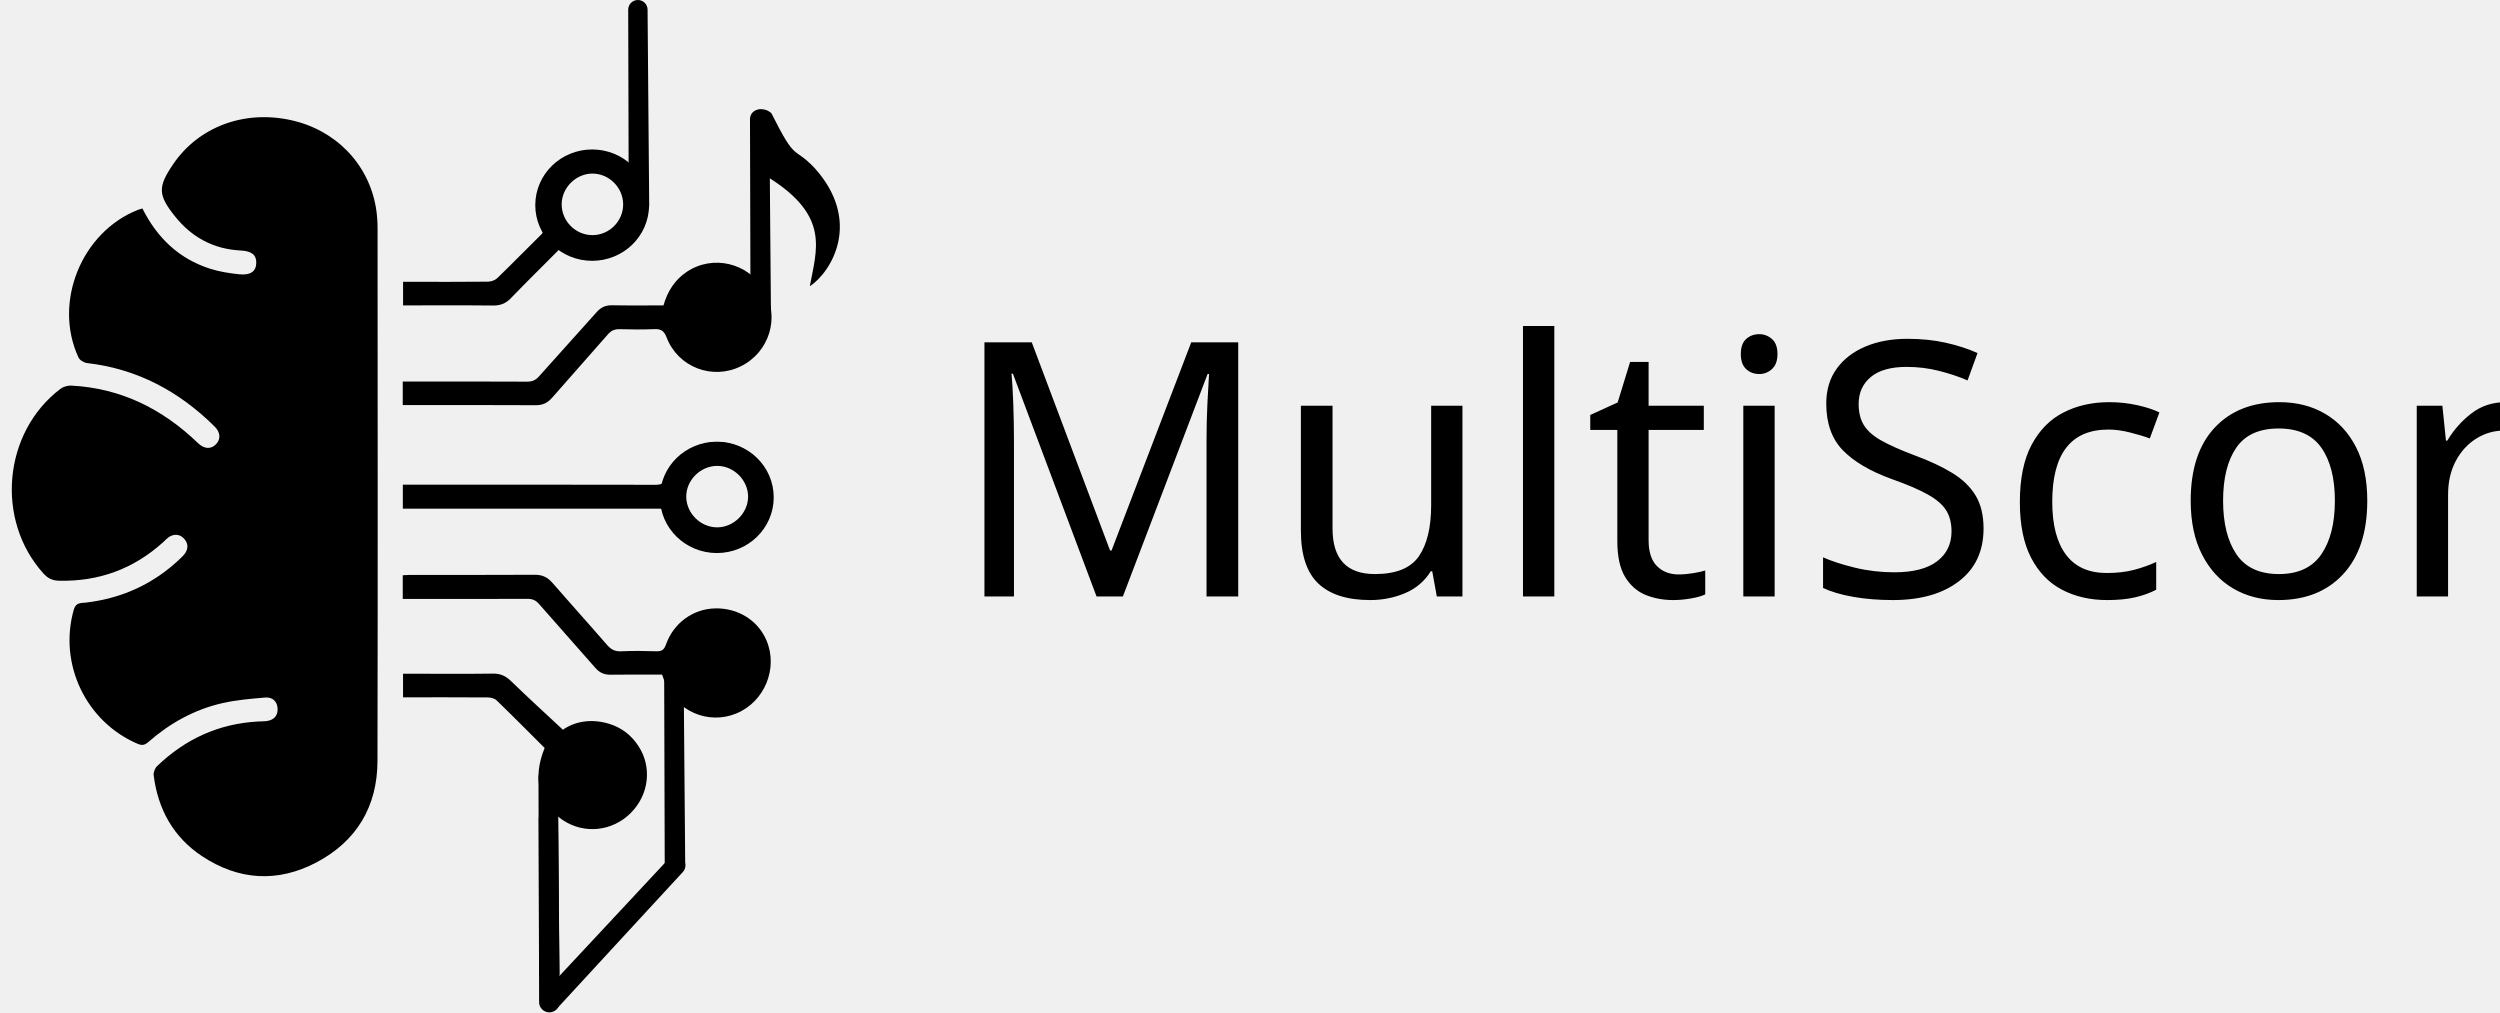
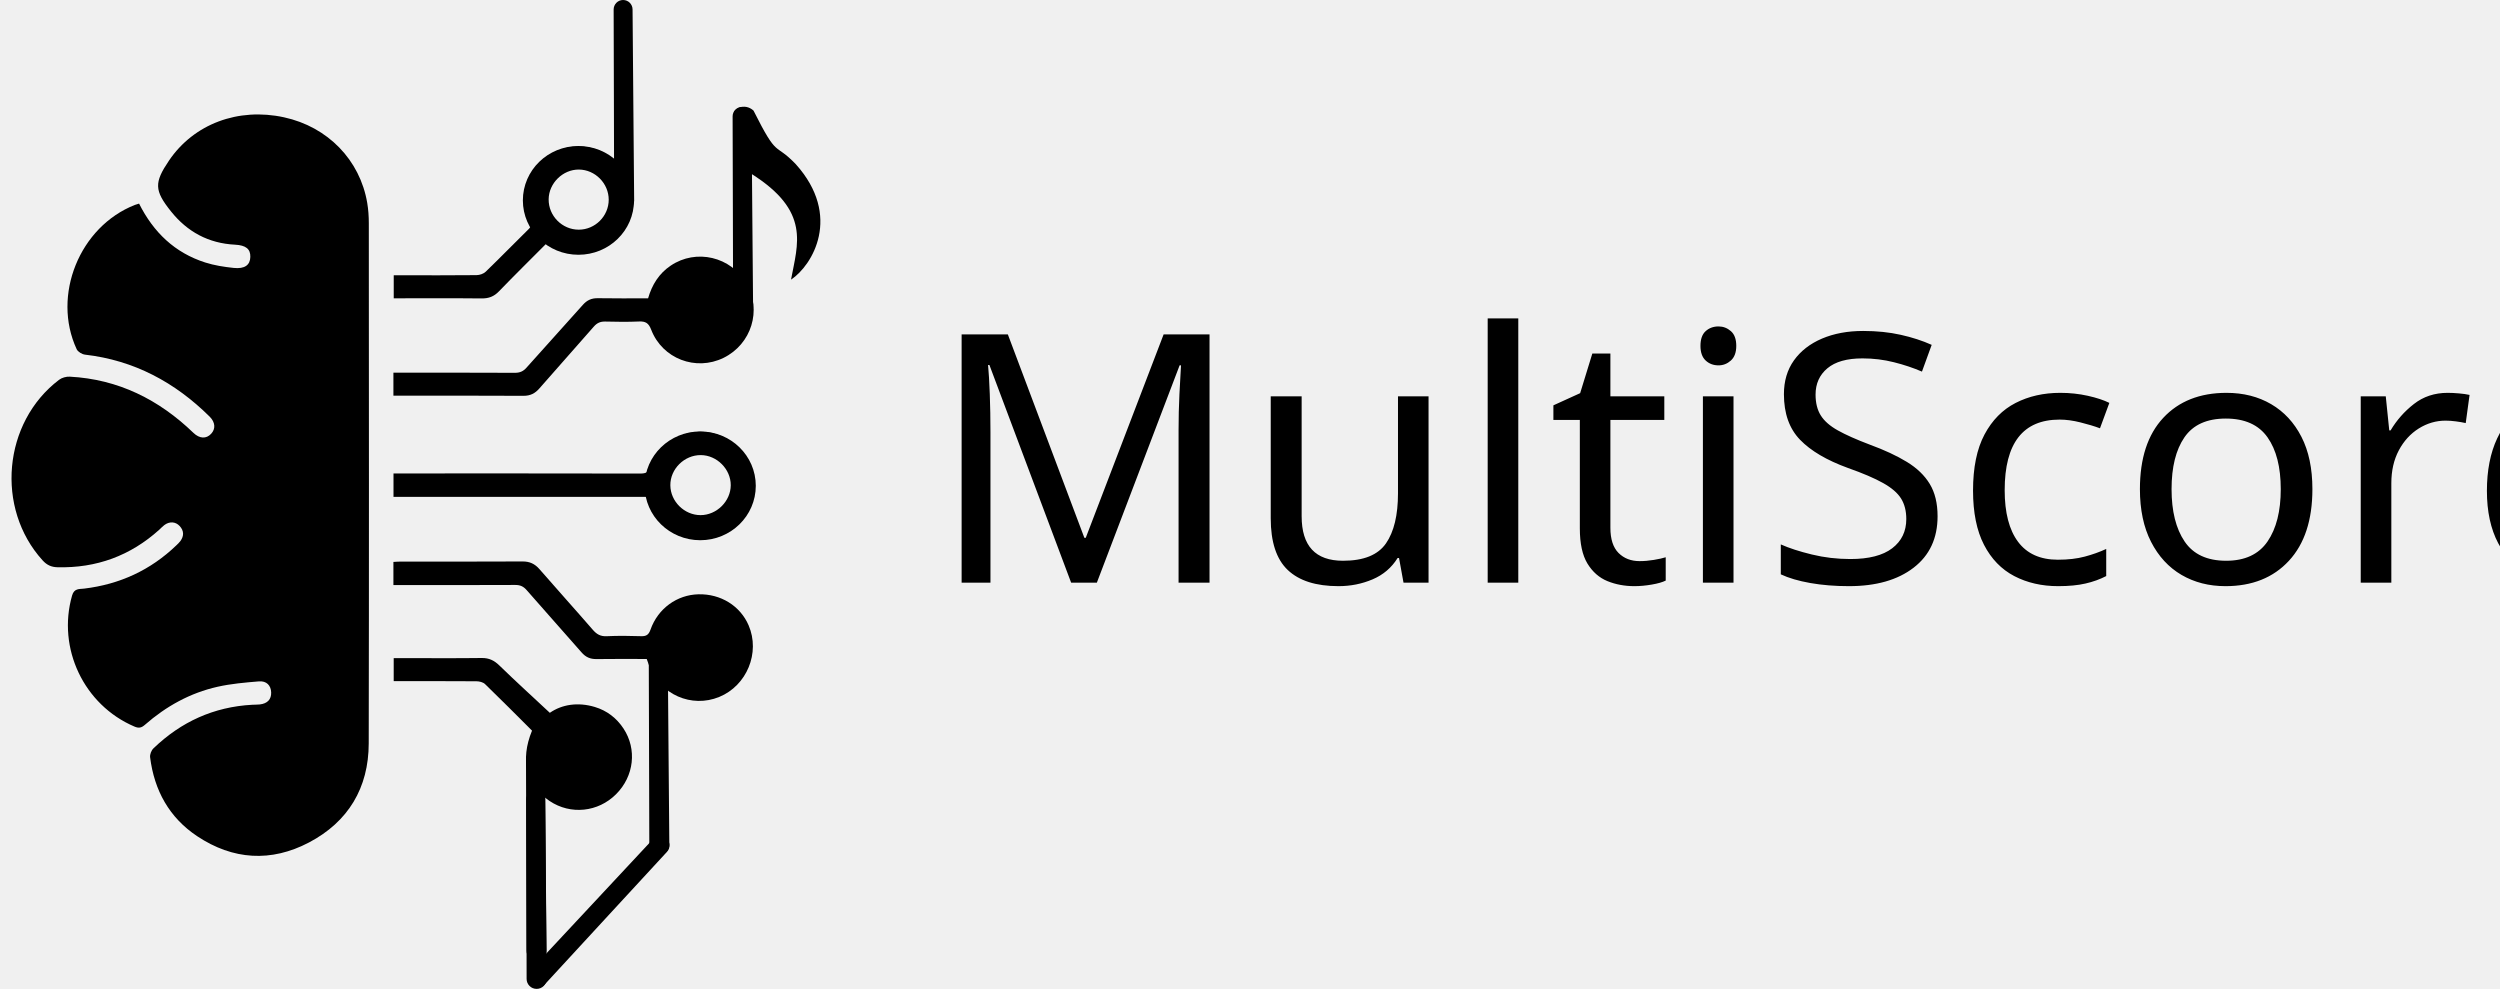
- <svg xmlns="http://www.w3.org/2000/svg" id="Capa_1" data-name="Capa 1" viewBox="0 0 842.84 341.3">
+ <svg xmlns="http://www.w3.org/2000/svg" id="Capa_1" data-name="Capa 1" viewBox="0 0 862.84 341.3">
  <defs>
    <style>
      .cls-1, .cls-2 {
        fill: none;
      }

      .cls-3 {
        font-family: GillSans, 'Gill Sans';
        font-size: 120px;
      }

      .cls-4 {
        letter-spacing: -.02em;
      }

      .cls-5 {
        fill: #fff;
      }

      .cls-2 {
        stroke: #000;
        stroke-linecap: round;
        stroke-linejoin: round;
        stroke-width: 6.5px;
      }

      .cls-6 {
        fill-rule: evenodd;
      }
    </style>
  </defs>
  <g id="Capa-1">
    <g>
      <path class="cls-1" d="m264.71,300.08H0V35.37h264.71v264.71ZM47.99,70.25c-.61.19-1.01.29-1.4.44-19.09,7.49-28.73,31.23-20.11,49.8.42.9,1.84,1.76,2.89,1.88,16.92,1.96,31.02,9.53,43,21.39,1.99,1.97,2.11,4.24.51,5.94-1.68,1.78-3.98,1.71-6.11-.34-11.94-11.5-25.93-18.5-42.66-19.39-1.23-.07-2.74.36-3.71,1.09-19.37,14.69-22,44.35-5.67,62.32,1.46,1.61,3.02,2.31,5.13,2.37,13.43.33,25.14-3.95,35.12-12.95.57-.52,1.1-1.1,1.71-1.57,1.77-1.37,3.9-1.27,5.34.29,1.49,1.61,1.54,3.39.27,5.16-.4.55-.92,1.02-1.41,1.5-8.92,8.58-19.57,13.47-31.83,14.94-1.66.2-3.43-.14-4.16,2.38-5.22,18.22,4.05,37.79,21.51,45.23,1.51.64,2.42.45,3.61-.59,7.3-6.38,15.61-11,25.08-13.14,4.66-1.05,9.49-1.45,14.27-1.86,2.64-.22,4.16,1.41,4.24,3.79.08,2.41-1.29,3.87-3.94,4.17-.85.1-1.72.06-2.58.11-13.27.71-24.6,5.87-34.11,15.05-.72.7-1.27,2.1-1.15,3.08,1.43,11.43,6.62,20.82,16.24,27.23,12.33,8.21,25.52,9.05,38.61,2.16,13.54-7.13,20.56-18.85,20.6-34.16.13-59.86.06-119.72.03-179.59,0-2.31-.16-4.66-.54-6.94-2.48-14.85-13.64-26.29-28.71-29.58-15.85-3.45-31.16,2.3-39.71,14.93-5.16,7.62-5.1,10.3.66,17.51,5.66,7.09,12.99,11.06,22.13,11.52,3.75.19,5.35,1.5,5.28,4.22-.07,2.8-1.92,4.2-5.76,3.8-3.31-.35-6.67-.87-9.83-1.88-10.45-3.35-17.82-10.36-22.82-20.34Zm87.79,131.67c1.23,0,2.17,0,3.1,0,12.98,0,25.96.03,38.94-.04,1.7,0,2.83.5,3.95,1.79,6.26,7.2,12.66,14.28,18.93,21.48,1.42,1.63,2.99,2.34,5.15,2.31,5.75-.09,11.51-.03,17.35-.03.33.9.6,1.7.9,2.49,3.76,9.78,14.57,14.53,24.12,10.61,9.54-3.92,14.21-15.27,10.15-24.7-2.9-6.74-9.63-10.91-17.31-10.73-7.42.18-13.99,4.9-16.56,12.21-.64,1.81-1.48,2.3-3.28,2.25-3.95-.13-7.91-.17-11.86.01-2.13.1-3.45-.68-4.79-2.24-6.07-7.02-12.31-13.91-18.4-20.91-1.59-1.83-3.35-2.66-5.81-2.65-14.01.08-28.03.04-42.04.04-.83,0-1.66.07-2.55.12v7.98Zm0-65.37c.95,0,1.63,0,2.31,0,14.19,0,28.38-.04,42.57.04,2.38.01,4.01-.82,5.54-2.58,6.2-7.14,12.55-14.16,18.75-21.3,1.14-1.31,2.3-1.8,3.98-1.75,3.87.1,7.74.16,11.61-.02,2.27-.1,3.33.51,4.22,2.83,3.86,10.04,15.42,14.41,24.97,9.72,9.64-4.73,13.28-16.5,7.93-25.66-5.41-9.27-17.37-12.1-26.17-6.17-4.01,2.7-6.45,6.56-7.8,11.28-5.85,0-11.6.07-17.35-.04-2.17-.04-3.73.68-5.16,2.29-6.46,7.26-13.02,14.43-19.47,21.7-1.13,1.27-2.29,1.77-3.99,1.76-13.07-.07-26.14-.04-39.22-.04-.9,0-1.79,0-2.71,0v7.93Zm.03,34.92h87.85c.35.98.6,1.79.91,2.58,2.9,7.34,10.17,12.18,17.71,11.81,9.15-.45,16.95-7.65,17.76-16.4.86-9.27-5.08-17.73-14-19.93-8.8-2.17-18.09,2.66-21.42,11.45-.77,2.04-1.72,2.45-3.68,2.45-27.34-.06-54.67-.04-82.01-.04-1.01,0-2.01,0-3.14,0v8.07Zm52.99-87.64c7.54,3.61,9.87,4.08,14.74,3.08,10.19-2.09,16.77-12.87,13.92-22.81-2.95-10.33-13.89-16.07-23.8-12.49-10.09,3.64-15.09,15-10.74,24.6.56,1.23.49,1.91-.46,2.84-4.97,4.88-9.83,9.87-14.83,14.71-.75.73-2.09,1.17-3.16,1.18-8.6.09-17.19.05-25.79.05-.92,0-1.83,0-2.79,0v7.95c10.26,0,20.31-.06,30.37.04,2.43.03,4.23-.67,5.92-2.42,5.44-5.62,11.01-11.11,16.62-16.75Zm-5.17,168.35c-4.19,10.23-1.96,18.92,6.1,24.28,7.24,4.82,16.71,3.85,22.92-2.36,6.22-6.22,7.27-15.53,2.56-22.67-2.41-3.66-5.74-6.19-9.9-7.44-5.82-1.75-11.36-.88-15.52,2.02-6.02-5.62-11.81-10.88-17.41-16.33-1.8-1.75-3.56-2.62-6.1-2.59-9.2.12-18.4.05-27.59.04-.92,0-1.83,0-2.79,0v7.95c9.65,0,19.11-.03,28.56.04,1.01,0,2.29.32,2.97.98,5.44,5.26,10.76,10.63,16.22,16.07Z" />
      <path d="m47.99,70.25c5,9.98,12.37,16.99,22.82,20.34,3.16,1.01,6.52,1.53,9.83,1.88,3.84.41,5.69-1,5.76-3.8.07-2.72-1.53-4.03-5.28-4.22-9.14-.46-16.47-4.43-22.13-11.52-5.76-7.21-5.81-9.9-.66-17.51,8.55-12.63,23.86-18.39,39.71-14.93,15.07,3.28,26.22,14.73,28.71,29.58.38,2.28.54,4.62.54,6.94.03,59.86.1,119.72-.03,179.59-.03,15.31-7.06,27.03-20.6,34.16-13.09,6.89-26.28,6.05-38.61-2.16-9.63-6.41-14.81-15.8-16.24-27.23-.12-.98.42-2.38,1.15-3.08,9.52-9.17,20.85-14.34,34.11-15.05.86-.05,1.72-.02,2.58-.11,2.66-.3,4.02-1.76,3.94-4.17-.08-2.38-1.6-4.02-4.24-3.79-4.78.4-9.61.81-14.27,1.86-9.48,2.13-17.78,6.75-25.08,13.14-1.19,1.04-2.1,1.24-3.61.59-17.45-7.45-26.72-27.01-21.51-45.23.72-2.53,2.5-2.18,4.16-2.38,12.26-1.48,22.91-6.36,31.83-14.94.49-.48,1.02-.95,1.41-1.5,1.27-1.77,1.22-3.54-.27-5.16-1.44-1.56-3.57-1.66-5.34-.29-.61.47-1.14,1.05-1.71,1.57-9.98,9-21.69,13.28-35.12,12.95-2.11-.05-3.67-.76-5.13-2.37-16.33-17.97-13.7-47.64,5.67-62.32.97-.74,2.49-1.16,3.71-1.09,16.73.89,30.72,7.88,42.66,19.39,2.13,2.05,4.43,2.13,6.11.34,1.6-1.7,1.48-3.97-.51-5.94-11.97-11.86-26.07-19.43-43-21.39-1.04-.12-2.47-.98-2.89-1.88-8.62-18.57,1.01-42.31,20.11-49.8.39-.15.79-.25,1.4-.44Z" />
      <path d="m135.78,201.92v-7.98c.89-.04,1.72-.12,2.55-.12,14.01,0,28.03.04,42.04-.04,2.46-.01,4.21.82,5.81,2.65,6.09,7.01,12.32,13.89,18.4,20.91,1.34,1.55,2.66,2.34,4.79,2.24,3.95-.19,7.91-.14,11.86-.01,1.79.06,2.64-.44,3.28-2.25,2.57-7.31,9.14-12.03,16.56-12.21,7.68-.18,14.41,3.99,17.31,10.73,4.06,9.43-.61,20.79-10.15,24.7-9.55,3.92-20.36-.83-24.12-10.61-.3-.79-.58-1.59-.9-2.49-5.84,0-11.6-.06-17.35.03-2.16.03-3.73-.67-5.15-2.31-6.27-7.19-12.66-14.28-18.93-21.48-1.12-1.29-2.25-1.8-3.95-1.79-12.98.06-25.96.04-38.94.04-.93,0-1.87,0-3.1,0Zm105.9,11.18c-5.58.06-10.35,4.88-10.33,10.42.02,5.52,4.86,10.38,10.38,10.41,5.57.03,10.59-5.04,10.48-10.59-.12-5.56-4.99-10.3-10.52-10.24Z" />
      <path d="m135.78,136.56v-7.93c.91,0,1.81,0,2.71,0,13.07,0,26.14-.03,39.22.04,1.7,0,2.86-.49,3.99-1.76,6.45-7.27,13.02-14.43,19.47-21.7,1.43-1.61,2.99-2.33,5.16-2.29,5.75.11,11.51.04,17.35.04,1.36-4.72,3.79-8.58,7.8-11.28,8.81-5.93,20.77-3.11,26.17,6.17,5.35,9.17,1.71,20.93-7.93,25.66-9.56,4.69-21.12.31-24.97-9.72-.89-2.31-1.95-2.93-4.22-2.83-3.86.17-7.74.12-11.61.02-1.68-.04-2.85.45-3.98,1.75-6.2,7.14-12.55,14.16-18.75,21.3-1.53,1.76-3.15,2.59-5.54,2.58-14.19-.09-28.38-.04-42.57-.04-.68,0-1.36,0-2.31,0Zm106.05-19.19c5.54-.03,10.38-4.89,10.37-10.41-.01-5.56-4.8-10.31-10.41-10.33-5.88-.03-10.55,4.65-10.44,10.46.1,5.6,4.9,10.31,10.48,10.29Z" />
      <path d="m135.81,171.47v-8.07c1.13,0,2.13,0,3.14,0,27.34,0,54.67-.02,82.01.04,1.95,0,2.91-.41,3.68-2.45,3.33-8.79,12.62-13.63,21.42-11.45,8.92,2.2,14.86,10.66,14,19.93-.81,8.75-8.61,15.95-17.76,16.4-7.54.37-14.81-4.47-17.71-11.81-.31-.79-.57-1.6-.91-2.58h-87.85Zm105.98,6.32c5.55,0,10.39-4.78,10.42-10.31.03-5.53-4.76-10.37-10.32-10.41-5.71-.04-10.59,4.8-10.53,10.44.06,5.57,4.84,10.28,10.43,10.28Z" />
      <path d="m188.8,83.83c-5.61,5.63-11.18,11.13-16.62,16.75-1.69,1.75-3.49,2.44-5.92,2.42-10.05-.11-20.11-.04-30.37-.04v-7.95c.96,0,1.87,0,2.79,0,8.6,0,17.2.04,25.79-.05,1.07-.01,2.41-.46,3.16-1.18,5.01-4.84,9.86-9.83,14.83-14.71.95-.94,1.02-1.62.46-2.84-4.35-9.59.65-20.95,10.74-24.6,9.9-3.58,20.84,2.16,23.8,12.49,2.84,9.94-3.74,20.72-13.92,22.81-4.87,1-7.2.52-14.74-3.08Zm21.29-14.89c.01-5.62-4.67-10.37-10.27-10.42-5.56-.05-10.4,4.7-10.46,10.25-.07,5.74,4.68,10.52,10.42,10.5,5.64-.02,10.3-4.69,10.31-10.33Z" />
      <path d="m183.63,252.18c-5.46-5.44-10.78-10.82-16.22-16.07-.68-.66-1.96-.97-2.97-.98-9.45-.07-18.9-.04-28.56-.04v-7.95c.96,0,1.88,0,2.79,0,9.2,0,18.4.08,27.59-.04,2.54-.03,4.31.84,6.1,2.59,5.6,5.45,11.39,10.71,17.41,16.33,4.17-2.9,9.7-3.77,15.52-2.02,4.16,1.25,7.48,3.78,9.9,7.44,4.71,7.14,3.66,16.46-2.56,22.67-6.21,6.21-15.68,7.19-22.92,2.36-8.06-5.37-10.29-14.05-6.1-24.28Zm26.45,9.47c.05-5.62-4.57-10.42-10.16-10.55-5.6-.13-10.57,4.77-10.58,10.42,0,5.6,4.7,10.33,10.31,10.37,5.63.04,10.37-4.62,10.42-10.24Z" />
      <path class="cls-5" d="m241.68,213.1c5.54-.06,10.41,4.68,10.52,10.24.11,5.54-4.91,10.62-10.48,10.59-5.52-.03-10.36-4.89-10.38-10.41-.02-5.54,4.76-10.35,10.33-10.42Z" />
      <path class="cls-5" d="m241.83,117.37c-5.58.03-10.38-4.69-10.48-10.29-.11-5.8,4.57-10.48,10.44-10.46,5.61.03,10.39,4.78,10.41,10.33.01,5.52-4.83,10.38-10.37,10.41Z" />
      <path class="cls-1" d="m241.79,177.79c-5.6,0-10.37-4.71-10.43-10.28-.06-5.64,4.82-10.48,10.53-10.44,5.55.04,10.35,4.88,10.32,10.41-.03,5.53-4.86,10.31-10.42,10.31Z" />
      <path class="cls-1" d="m210.08,68.94c-.01,5.65-4.67,10.31-10.31,10.33-5.74.02-10.49-4.76-10.42-10.5.06-5.55,4.91-10.3,10.46-10.25,5.6.05,10.28,4.8,10.27,10.42Z" />
      <path class="cls-5" d="m210.08,261.66c-.05,5.62-4.8,10.28-10.42,10.24-5.61-.04-10.31-4.77-10.31-10.37,0-5.65,4.97-10.55,10.58-10.42,5.59.13,10.21,4.93,10.16,10.55Z" />
    </g>
  </g>
  <g id="Capa-2">
    <g>
      <path class="cls-6" d="m215.05,3.27l.36,65.96" />
      <path d="m215.04,0c-1.8,0-3.26,1.49-3.25,3.3.11,21.99.08,43.97.17,65.96.01,1.91,1.56,3.45,3.47,3.44,1.91-.01,3.45-1.56,3.44-3.47-.15-21.99-.41-43.99-.55-65.98-.01-1.8-1.48-3.26-3.28-3.25Z" />
    </g>
    <g>
      <path class="cls-6" d="m256.11,40.16l.36,65.96" />
      <path d="m256.1,36.89c-1.8.01-3.26,1.48-3.25,3.28.11,21.99.08,43.99.17,65.98.01,1.91,1.58,3.43,3.48,3.42s3.43-1.56,3.42-3.47c-.15-21.99-.41-43.97-.55-65.96-.01-1.8-1.48-3.26-3.28-3.25Z" />
    </g>
    <g>
      <path class="cls-6" d="m184.81,262.19l.36,65.96" />
      <path d="m184.79,258.92c-1.8.01-3.26,1.49-3.25,3.3.11,21.99.09,43.97.19,65.96.01,1.91,1.56,3.45,3.47,3.44,1.91-.01,3.43-1.58,3.42-3.48-.15-21.99-.41-43.97-.55-65.96,0-1.8-1.48-3.26-3.28-3.25Z" />
    </g>
    <g>
      <path class="cls-6" d="m227.19,225.58l.36,65.96" />
      <path d="m227.16,222.31c-1.8,0-3.26,1.48-3.25,3.28.11,21.99.09,43.97.19,65.96.01,1.91,1.56,3.45,3.47,3.44,1.91-.01,3.45-1.56,3.44-3.47-.15-21.99-.41-43.97-.55-65.96-.01-1.8-1.49-3.26-3.3-3.25Z" />
    </g>
    <g>
      <path class="cls-6" d="m227.82,291.78l-42.3,45.6" />
      <path d="m227.69,288.51c-.84.03-1.65.38-2.27,1.05-14.11,15.19-28.31,30.3-42.43,45.48-.65.7-.95,1.59-.92,2.47.03.88.39,1.76,1.09,2.41.7.65,1.6.95,2.48.92.88-.03,1.76-.41,2.41-1.11,14.08-15.22,28.06-30.52,42.15-45.73.61-.66.91-1.51.87-2.34-.03-.84-.39-1.65-1.05-2.27-.66-.61-1.51-.91-2.34-.87Z" />
    </g>
    <g>
      <path class="cls-6" d="m231.96,107.23c0-5.67,4.69-10.26,10.48-10.26s10.48,4.59,10.48,10.26-4.69,10.26-10.48,10.26-10.48-4.59-10.48-10.26Z" />
      <path d="m241.28,93.74c-1.7.14-3.39.59-4.98,1.37-3.3,1.62-5.87,4.57-6.98,8.08-.14.45-.29,1.66-.39,2.48-.25.49-.43,1.02-.42,1.61.13,1.81.04,1.18.12,1.81.17,1.2.5,2.38.98,3.5,1.85,4.29,5.89,7.38,10.48,8.14.9.15,1.81.21,2.7.19,6.24-.19,11.9-4.58,13.2-10.94.17-.83.27-1.68.28-2.53.01-.85-.07-1.7-.22-2.53-.29-1.62-.87-3.18-1.72-4.59-2.79-4.62-7.96-7.01-13.06-6.59Zm.86,6.53c3.01-.1,5.98,1.65,7.05,4.72,1.08,3.1-.34,6.54-3.17,8.15-1.78,1.01-3.98,1.19-5.92.53-1.98-.68-3.61-2.25-4.31-4.23-.15-.42,0,0-.37-2.27,0-.16-.07-.3-.09-.45.08-.69.09-1.1.23-1.55.58-1.82,1.91-3.34,3.62-4.17.95-.46,1.96-.7,2.97-.73Z" />
    </g>
    <g>
      <path class="cls-6" d="m232.66,223.46c0-5.67,4.69-10.26,10.48-10.26s10.48,4.59,10.48,10.26-4.69,10.26-10.48,10.26-10.48-4.59-10.48-10.26Z" />
      <path d="m242,209.96c-1.7.14-3.4.59-5,1.37-3.3,1.62-5.87,4.59-6.98,8.09-.14.45-.29,1.66-.39,2.48-.25.49-.43,1.02-.42,1.61.13,1.81.05,1.18.14,1.81.17,1.2.49,2.38.97,3.5,1.85,4.29,5.91,7.38,10.5,8.14,7.23,1.2,14.4-3.48,15.89-10.75.17-.83.27-1.68.28-2.53.01-.85-.05-1.7-.2-2.53-.29-1.62-.88-3.18-1.73-4.59-2.79-4.62-7.94-7.02-13.05-6.61Zm.86,6.55c3.01-.1,5.96,1.64,7.03,4.7,1.08,3.1-.32,6.54-3.16,8.15-1.78,1.01-4,1.21-5.94.55-1.98-.68-3.61-2.25-4.31-4.23-.15-.42,0,0-.37-2.27,0-.16-.07-.3-.09-.45.08-.7.09-1.12.23-1.56.58-1.82,1.93-3.34,3.64-4.17.95-.46,1.96-.69,2.97-.72Z" />
    </g>
    <g>
      <path class="cls-6" d="m189.62,262.38c0-5.67,4.69-10.26,10.48-10.26s10.48,4.59,10.48,10.26-4.69,10.26-10.48,10.26-10.48-4.59-10.48-10.26Z" />
      <path d="m198.96,248.89c-1.7.14-3.4.59-5,1.37-3.3,1.62-5.87,4.57-6.98,8.08-.14.45-.29,1.66-.39,2.48-.25.49-.43,1.02-.42,1.61.13,1.81.05,1.18.14,1.81.17,1.2.49,2.38.97,3.5,1.85,4.29,5.89,7.38,10.48,8.14.9.15,1.81.21,2.7.19,6.24-.19,11.9-4.58,13.2-10.94.17-.83.27-1.68.28-2.53.01-.85-.05-1.7-.2-2.53-.29-1.62-.88-3.18-1.73-4.59-2.79-4.62-7.94-7.01-13.04-6.59Zm.84,6.53c3.01-.1,5.98,1.65,7.05,4.72,1.08,3.1-.32,6.54-3.16,8.15-1.78,1.01-4,1.19-5.94.53-1.98-.68-3.61-2.24-4.31-4.22-.15-.42,0,0-.37-2.28,0-.16-.07-.3-.09-.45.08-.69.09-1.1.23-1.55.58-1.82,1.93-3.34,3.64-4.17.95-.46,1.95-.7,2.95-.73Z" />
    </g>
    <g>
      <path class="cls-6" d="m184.9,275.95l.31,61.9" />
      <path d="m184.88,272.68c-1.8,0-3.26,1.48-3.25,3.28.09,20.63.05,41.27.12,61.9,0,1.91,1.56,3.45,3.47,3.44,1.91,0,3.45-1.56,3.44-3.47-.13-20.63-.38-41.27-.5-61.9,0-1.8-1.48-3.26-3.28-3.25Z" />
    </g>
    <path class="cls-6" d="m253.39,94.59c-17.49-6.26-26.17,5.58-21.96,17.4,2.7,7.59,18.05,12.04,28.14-4.63-.27-15.74-.01-31.66-.28-47.39,20.55,12.92,16,24.18,13.72,36.55,7.38-4.89,17.7-21.98,1.64-39.86-7.52-7.84-6.08-1.52-14.58-18.48-.18-.17-1.77-1.66-3.97-1.29-1.48.25-2.38,1.19-2.65,1.51-.12,19.28.07,36.91-.05,56.19Z" />
    <path class="cls-2" d="m183.71,69.16c0-8.57,7.13-15.52,15.93-15.52s15.93,6.95,15.93,15.52-7.13,15.52-15.93,15.52-15.93-6.95-15.93-15.52Z" />
    <path class="cls-2" d="m241.68,152.16c-8.8,0-15.94,6.94-15.94,15.51s7.14,15.53,15.94,15.53,15.92-6.96,15.92-15.53-7.12-15.51-15.92-15.51Z" />
  </g>
  <text class="cls-3" transform="translate(320.25 201.1)">
    <tspan x="0" y="0">MultiScore</tspan>
  </text>
</svg>
